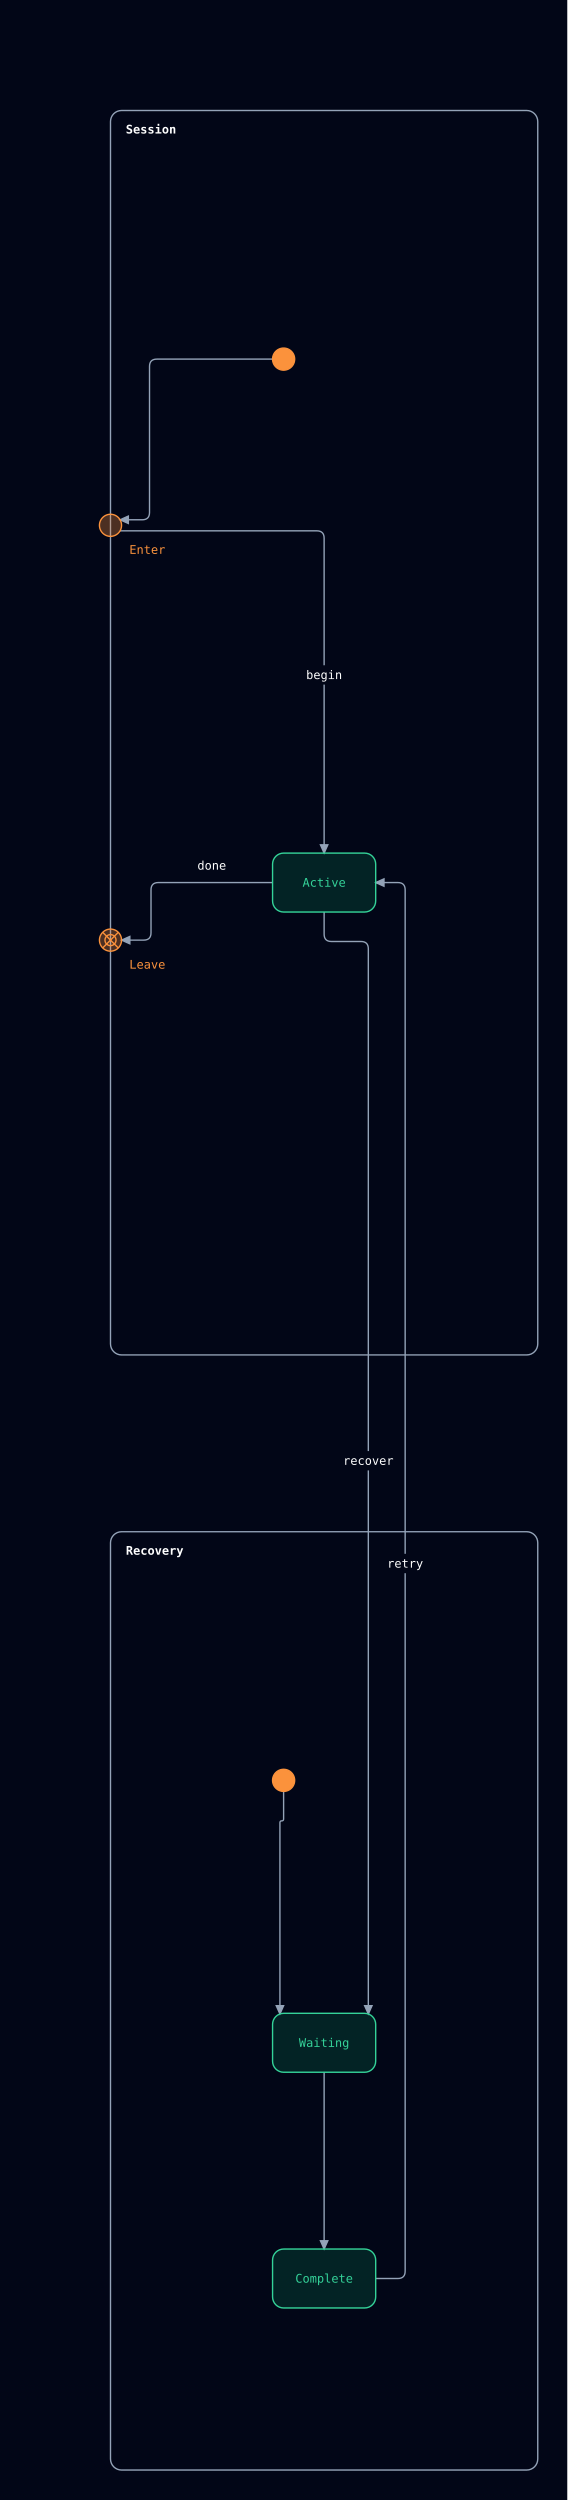
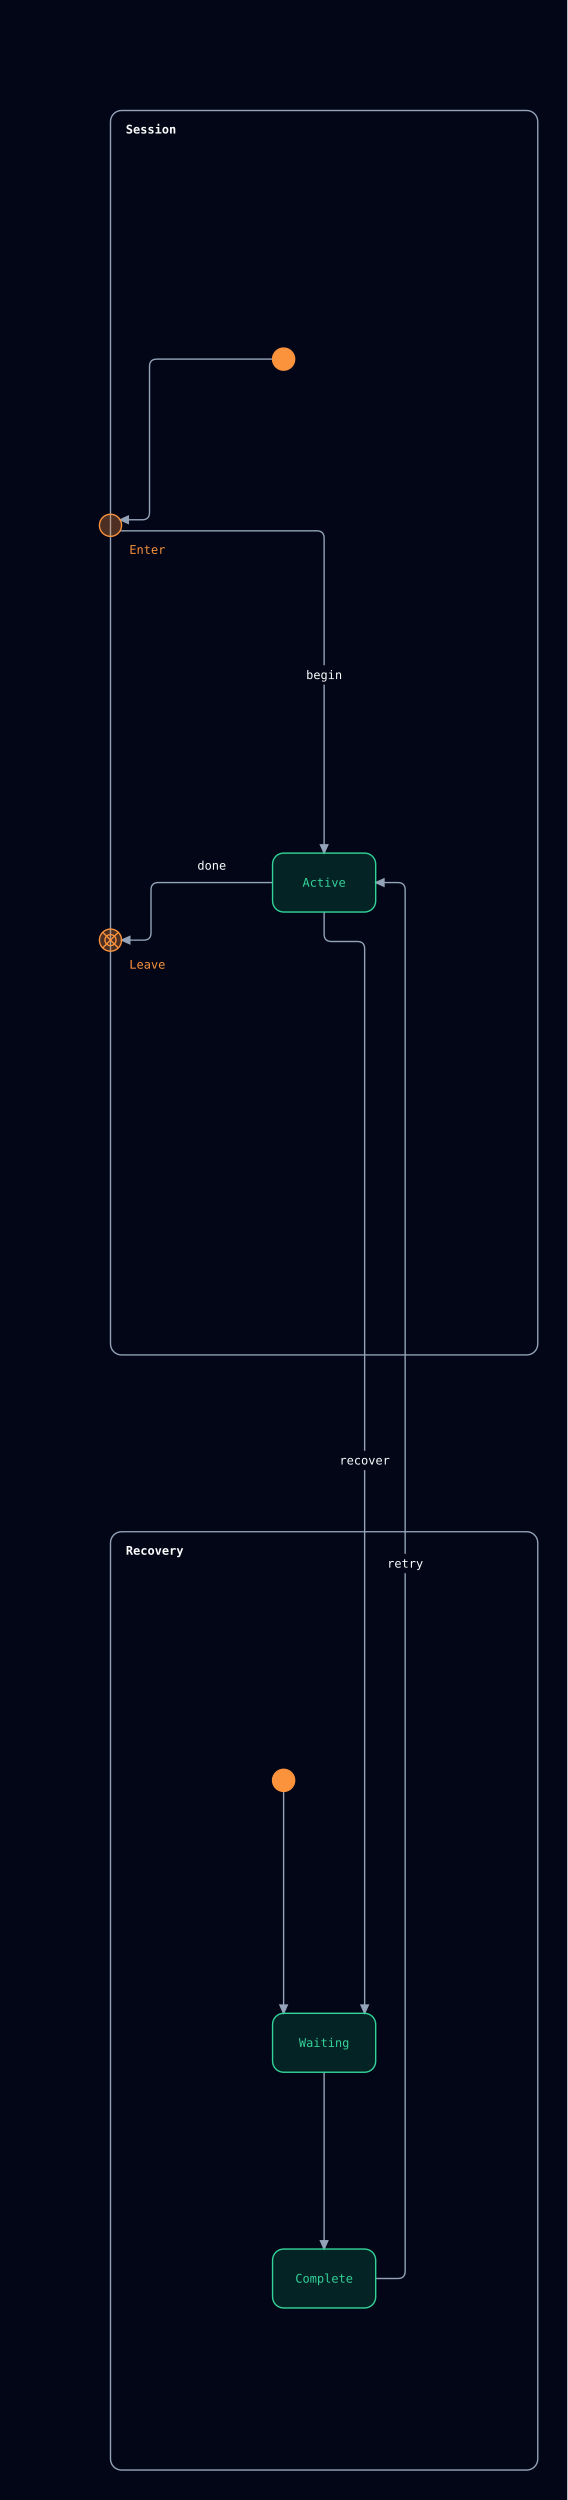
<svg xmlns="http://www.w3.org/2000/svg" viewBox="0 0 616 2715" width="616" height="2715" role="img" data-diagram="state" data-connector-options="{&#10;  style: Some(Rounded),&#10;  crossing: Bridge,&#10;  minimum_approach: 24,&#10;  corner_radius: 8,&#10;  bridge_radius: 5,&#10;  style_supplied_bpmn: false,&#10;  limits: {&#10;    candidates: 2000000,&#10;    subdivisions: 200000,&#10;    segments: 100000,&#10;    crossings: 10000,&#10;    output_units: 16777216,&#10;  },&#10;}" id="sl-u-73-74-61-74-65-2d-70-6c-61-6e-74-75-6d-6c-2d-63-6f-6d-70-6f-73-69-74-65-2d-64-61-72-6b-diagram">
  <defs>
    <marker id="sl-u-73-74-61-74-65-2d-70-6c-61-6e-74-75-6d-6c-2d-63-6f-6d-70-6f-73-69-74-65-2d-64-61-72-6b-sl-arrow" viewBox="-10 -6 16 12" refX="0" refY="0" markerWidth="16" markerHeight="12" markerUnits="userSpaceOnUse" orient="auto-start-reverse">
      <path d="M-9 -4 L0 0 L-9 4 Z" fill="#94a3b8" stroke="#94a3b8" stroke-width="1.5" />
    </marker>
    <marker id="sl-u-73-74-61-74-65-2d-70-6c-61-6e-74-75-6d-6c-2d-63-6f-6d-70-6f-73-69-74-65-2d-64-61-72-6b-sl-circle" viewBox="-10 -6 16 12" refX="0" refY="0" markerWidth="16" markerHeight="12" markerUnits="userSpaceOnUse" orient="auto-start-reverse">
      <path d="M-4 0 A4 4 0 1 0 4 0 A4 4 0 1 0 -4 0 Z" fill="#94a3b8" stroke="#94a3b8" stroke-width="1.5" />
    </marker>
    <marker id="sl-u-73-74-61-74-65-2d-70-6c-61-6e-74-75-6d-6c-2d-63-6f-6d-70-6f-73-69-74-65-2d-64-61-72-6b-sl-cross" viewBox="-10 -6 16 12" refX="0" refY="0" markerWidth="16" markerHeight="12" markerUnits="userSpaceOnUse" orient="auto-start-reverse">
      <path d="M-4 -4 L4 4 M-4 4 L4 -4" fill="none" stroke="#94a3b8" stroke-width="1.5" />
    </marker>
  </defs>
  <rect class="bg" x="0" y="0" width="616" height="2715" fill="#020617" />
  <g class="state-backgrounds">
    <g class="state-group" data-state-id="root">
      <rect class="state-bounds" x="0" y="0" width="616" height="2715" fill="none" stroke="none" />
    </g>
    <g class="state-group" data-state-id="Session" data-shape="rect" data-expanded="true" data-parent="root" data-role="Composite">
      <rect class="state-bounds" x="120" y="120" width="464" height="1351.463" fill="none" stroke="none" pointer-events="none" aria-hidden="true" />
      <path class="state-outline" d="M572 120 L574.341 120.231 L576.592 120.913 L578.667 122.022 L580.485 123.515 L581.978 125.333 L583.087 127.408 L583.769 129.659 L584 132 L584 1459.463 L583.769 1461.804 L583.087 1464.055 L581.978 1466.129 L580.485 1467.948 L578.667 1469.44 L576.592 1470.549 L574.341 1471.232 L572 1471.463 L132 1471.463 L129.659 1471.232 L127.408 1470.549 L125.333 1469.44 L123.515 1467.948 L122.022 1466.129 L120.913 1464.055 L120.231 1461.804 L120 1459.463 L120 132 L120.231 129.659 L120.913 127.408 L122.022 125.333 L123.515 123.515 L125.333 122.022 L127.408 120.913 L129.659 120.231 L132 120 Z" fill="#020617" stroke="#94a3b8" stroke-width="1.5" />
      <text class="state-label" data-label-owner="Session" x="164" y="145" text-anchor="middle" font-family="'JetBrains Mono', ui-monospace, SFMono-Regular, Menlo, Consolas, 'DejaVu Sans Mono', 'Liberation Mono', monospace" font-size="13" font-weight="700" fill="#ffffff">
        <tspan x="164" y="145">Session</tspan>
      </text>
    </g>
    <g class="state-group" data-state-id="Recovery" data-shape="rect" data-expanded="true" data-parent="root" data-role="Composite">
      <rect class="state-bounds" x="120" y="1663.463" width="464" height="1019" fill="none" stroke="none" pointer-events="none" aria-hidden="true" />
      <path class="state-outline" d="M572 1663.463 L574.341 1663.693 L576.592 1664.376 L578.667 1665.485 L580.485 1666.977 L581.978 1668.796 L583.087 1670.87 L583.769 1673.122 L584 1675.463 L584 2670.463 L583.769 2672.804 L583.087 2675.055 L581.978 2677.129 L580.485 2678.948 L578.667 2680.44 L576.592 2681.549 L574.341 2682.232 L572 2682.463 L132 2682.463 L129.659 2682.232 L127.408 2681.549 L125.333 2680.44 L123.515 2678.948 L122.022 2677.129 L120.913 2675.055 L120.231 2672.804 L120 2670.463 L120 1675.463 L120.231 1673.122 L120.913 1670.87 L122.022 1668.796 L123.515 1666.977 L125.333 1665.485 L127.408 1664.376 L129.659 1663.693 L132 1663.463 Z" fill="#020617" stroke="#94a3b8" stroke-width="1.5" />
      <text class="state-label" data-label-owner="Recovery" x="168" y="1688.463" text-anchor="middle" font-family="'JetBrains Mono', ui-monospace, SFMono-Regular, Menlo, Consolas, 'DejaVu Sans Mono', 'Liberation Mono', monospace" font-size="13" font-weight="700" fill="#ffffff">
        <tspan x="168" y="1688.463">Recovery</tspan>
      </text>
    </g>
    <g class="state-group" data-state-id="Session::region0" data-shape="rect" data-expanded="true" data-parent="Session">
      <rect class="state-bounds" x="208" y="249" width="288" height="1134.463" fill="none" stroke="none" pointer-events="none" aria-hidden="true" />
      <path class="state-outline" d="" fill="none" stroke="#94a3b8" stroke-width="1.5" stroke-dasharray="6 4" />
    </g>
    <g class="state-group" data-state-id="Recovery::region0" data-shape="rect" data-expanded="true" data-parent="Recovery">
      <rect class="state-bounds" x="208" y="1792.463" width="288" height="802" fill="none" stroke="none" pointer-events="none" aria-hidden="true" />
      <path class="state-outline" d="" fill="none" stroke="#94a3b8" stroke-width="1.5" stroke-dasharray="6 4" />
    </g>
  </g>
  <g class="state-connections">
    <g class="state-connection" data-state-id="transition/4" data-source="Session.*start*Session" data-target="Session.Enter" data-display-source="Session.*start*Session" data-display-target="Session.Enter">
      <path class="state-connector" d="M296 390 L170.377 390 Q162.377 390 162.377 398 L162.377 556.488 Q162.377 564.488 154.377 564.488 L130.377 564.488" fill="none" stroke="#94a3b8" stroke-width="1.5" marker-end="url(#sl-u-73-74-61-74-65-2d-70-6c-61-6e-74-75-6d-6c-2d-63-6f-6d-70-6f-73-69-74-65-2d-64-61-72-6b-sl-arrow)" data-connector-id="transition/4" data-connector-source="Session.*start*Session" data-connector-target="Session.Enter" data-connector-route="M296 390 L162.377 390 L162.377 564.488 L130.377 564.488" data-connector-key="0" />
    </g>
    <g class="state-connection" data-state-id="transition/5" data-source="Session.Enter" data-target="Session.Active" data-display-source="Session.Enter" data-display-target="Session.Active">
      <path class="state-connector" d="M130.377 576.488 L344 576.488 Q352 576.488 352 584.488 L352 926.463" fill="none" stroke="#94a3b8" stroke-width="1.5" marker-end="url(#sl-u-73-74-61-74-65-2d-70-6c-61-6e-74-75-6d-6c-2d-63-6f-6d-70-6f-73-69-74-65-2d-64-61-72-6b-sl-arrow)" data-connector-id="transition/5" data-connector-source="Session.Enter" data-connector-target="Session.Active" data-connector-route="M130.377 576.488 L352 576.488 L352 926.463" data-connector-key="1" />
      <rect x="328" y="722.475" width="48" height="21" rx="3" fill="#020617" />
      <text class="state-label" data-label-owner="transition/5" x="352" y="737.475" text-anchor="middle" font-family="'JetBrains Mono', ui-monospace, SFMono-Regular, Menlo, Consolas, 'DejaVu Sans Mono', 'Liberation Mono', monospace" font-size="13" font-weight="400" fill="#ffffff">
        <tspan x="352" y="737.475">begin</tspan>
      </text>
    </g>
    <g class="state-connection" data-state-id="transition/6" data-source="Session.Active" data-target="Session.Leave" data-display-source="Session.Active" data-display-target="Session.Leave">
      <path class="state-connector" d="M296 958.463 L172 958.463 Q164 958.463 164 966.463 L164 1012.975 Q164 1020.975 156 1020.975 L132 1020.975" fill="none" stroke="#94a3b8" stroke-width="1.5" marker-end="url(#sl-u-73-74-61-74-65-2d-70-6c-61-6e-74-75-6d-6c-2d-63-6f-6d-70-6f-73-69-74-65-2d-64-61-72-6b-sl-arrow)" data-connector-id="transition/6" data-connector-source="Session.Active" data-connector-target="Session.Leave" data-connector-route="M296 958.463 L164 958.463 L164 1020.975 L132 1020.975" data-connector-key="2" />
      <rect x="210" y="929.463" width="40" height="21" rx="3" fill="#020617" />
      <text class="state-label" data-label-owner="transition/6" x="230" y="944.463" text-anchor="middle" font-family="'JetBrains Mono', ui-monospace, SFMono-Regular, Menlo, Consolas, 'DejaVu Sans Mono', 'Liberation Mono', monospace" font-size="13" font-weight="400" fill="#ffffff">
        <tspan x="230" y="944.463">done</tspan>
      </text>
    </g>
    <g class="state-connection" data-state-id="transition/11" data-source="Recovery.*start*Recovery" data-target="Recovery.Waiting" data-display-source="Recovery.*start*Recovery" data-display-target="Recovery.Waiting">
-       <path class="state-connector" d="M308 1945.463 L308 1975.463 Q308 1977.463 306 1977.463 L306 1977.463 Q304 1977.463 304 1979.463 L304 2187.196" fill="none" stroke="#94a3b8" stroke-width="1.5" marker-end="url(#sl-u-73-74-61-74-65-2d-70-6c-61-6e-74-75-6d-6c-2d-63-6f-6d-70-6f-73-69-74-65-2d-64-61-72-6b-sl-arrow)" data-connector-id="transition/11" data-connector-source="Recovery.*start*Recovery" data-connector-target="Recovery.Waiting" data-connector-route="M308 1945.463 L308 1977.463 L304 1977.463 L304 2187.196" data-connector-key="3" />
+       <path class="state-connector" d="M308 1945.463 L308 2186.463" fill="none" stroke="#94a3b8" stroke-width="1.5" marker-end="url(#sl-u-73-74-61-74-65-2d-70-6c-61-6e-74-75-6d-6c-2d-63-6f-6d-70-6f-73-69-74-65-2d-64-61-72-6b-sl-arrow)" data-connector-id="transition/11" data-connector-source="Recovery.*start*Recovery" data-connector-target="Recovery.Waiting" data-connector-route="M308 1945.463 L308 2186.463" data-connector-key="3" />
    </g>
    <g class="state-connection" data-state-id="transition/12" data-source="Recovery.Waiting" data-target="Recovery.Complete" data-display-source="Recovery.Waiting" data-display-target="Recovery.Complete">
      <path class="state-connector" d="M352 2250.463 L352 2442.463" fill="none" stroke="#94a3b8" stroke-width="1.5" marker-end="url(#sl-u-73-74-61-74-65-2d-70-6c-61-6e-74-75-6d-6c-2d-63-6f-6d-70-6f-73-69-74-65-2d-64-61-72-6b-sl-arrow)" data-connector-id="transition/12" data-connector-source="Recovery.Waiting" data-connector-target="Recovery.Complete" data-connector-route="M352 2250.463 L352 2442.463" data-connector-key="4" />
    </g>
    <g class="state-connection" data-state-id="transition/14" data-source="Session.Active" data-target="Recovery.Waiting" data-display-source="Session.Active" data-display-target="Recovery.Waiting">
-       <path class="state-connector" d="M352 990.463 L352 1014.463 Q352 1022.463 360 1022.463 L392 1022.463 Q400 1022.463 400 1030.463 L400 2187.196" fill="none" stroke="#94a3b8" stroke-width="1.5" marker-end="url(#sl-u-73-74-61-74-65-2d-70-6c-61-6e-74-75-6d-6c-2d-63-6f-6d-70-6f-73-69-74-65-2d-64-61-72-6b-sl-arrow)" data-connector-id="transition/14" data-connector-source="Session.Active" data-connector-target="Recovery.Waiting" data-connector-route="M352 990.463 L352 1022.463 L400 1022.463 L400 2187.196" data-connector-key="5" />
-       <rect x="368" y="1575.83" width="64" height="21" rx="3" fill="#020617" />
-       <text class="state-label" data-label-owner="transition/14" x="400" y="1590.83" text-anchor="middle" font-family="'JetBrains Mono', ui-monospace, SFMono-Regular, Menlo, Consolas, 'DejaVu Sans Mono', 'Liberation Mono', monospace" font-size="13" font-weight="400" fill="#ffffff">
-         <tspan x="400" y="1590.83">recover</tspan>
+       <path class="state-connector" d="M352 990.463 L352 1014.463 Q352 1022.463 360 1022.463 L388 1022.463 Q396 1022.463 396 1030.463 L396 2186.463" fill="none" stroke="#94a3b8" stroke-width="1.5" marker-end="url(#sl-u-73-74-61-74-65-2d-70-6c-61-6e-74-75-6d-6c-2d-63-6f-6d-70-6f-73-69-74-65-2d-64-61-72-6b-sl-arrow)" data-connector-id="transition/14" data-connector-source="Session.Active" data-connector-target="Recovery.Waiting" data-connector-route="M352 990.463 L352 1022.463 L396 1022.463 L396 2186.463" data-connector-key="5" />
+       <rect x="364" y="1575.463" width="64" height="21" rx="3" fill="#020617" />
+       <text class="state-label" data-label-owner="transition/14" x="396" y="1590.463" text-anchor="middle" font-family="'JetBrains Mono', ui-monospace, SFMono-Regular, Menlo, Consolas, 'DejaVu Sans Mono', 'Liberation Mono', monospace" font-size="13" font-weight="400" fill="#ffffff">
+         <tspan x="396" y="1590.463">recover</tspan>
      </text>
    </g>
    <g class="state-connection" data-state-id="transition/15" data-source="Recovery.Complete" data-target="Session.Active" data-display-source="Recovery.Complete" data-display-target="Session.Active">
      <path class="state-connector" d="M408 2474.463 L432 2474.463 Q440 2474.463 440 2466.463 L440 966.463 Q440 958.463 432 958.463 L408 958.463" fill="none" stroke="#94a3b8" stroke-width="1.5" marker-end="url(#sl-u-73-74-61-74-65-2d-70-6c-61-6e-74-75-6d-6c-2d-63-6f-6d-70-6f-73-69-74-65-2d-64-61-72-6b-sl-arrow)" data-connector-id="transition/15" data-connector-source="Recovery.Complete" data-connector-target="Session.Active" data-connector-route="M408 2474.463 L440 2474.463 L440 958.463 L408 958.463" data-connector-key="6" />
      <rect x="416" y="1687.463" width="48" height="21" rx="3" fill="#020617" />
      <text class="state-label" data-label-owner="transition/15" x="440" y="1702.463" text-anchor="middle" font-family="'JetBrains Mono', ui-monospace, SFMono-Regular, Menlo, Consolas, 'DejaVu Sans Mono', 'Liberation Mono', monospace" font-size="13" font-weight="400" fill="#ffffff">
        <tspan x="440" y="1702.463">retry</tspan>
      </text>
    </g>
  </g>
  <g class="state-nodes">
    <g class="state-node" data-state-id="Session.Enter" data-shape="circle" data-expanded="true" data-parent="Session::region0" data-role="EntryPoint">
      <rect class="state-bounds" x="108" y="558.488" width="72" height="47" fill="none" stroke="none" pointer-events="none" aria-hidden="true" />
      <path class="state-outline" d="M132 570.488 L131.942 571.664 L131.769 572.829 L131.483 573.971 L131.087 575.08 L130.583 576.144 L129.978 577.154 L129.276 578.1 L128.485 578.973 L127.613 579.764 L126.667 580.465 L125.657 581.071 L124.592 581.574 L123.483 581.971 L122.341 582.257 L121.176 582.43 L120 582.488 L118.824 582.43 L117.659 582.257 L116.517 581.971 L115.408 581.574 L114.343 581.071 L113.333 580.465 L112.387 579.764 L111.515 578.973 L110.724 578.1 L110.022 577.154 L109.417 576.144 L108.913 575.08 L108.517 573.971 L108.231 572.829 L108.058 571.664 L108 570.488 L108.058 569.311 L108.231 568.146 L108.517 567.004 L108.913 565.895 L109.417 564.831 L110.022 563.821 L110.724 562.875 L111.515 562.002 L112.387 561.211 L113.333 560.51 L114.343 559.904 L115.408 559.401 L116.517 559.004 L117.659 558.718 L118.824 558.545 L120 558.488 L121.176 558.545 L122.341 558.718 L123.483 559.004 L124.592 559.401 L125.657 559.904 L126.667 560.51 L127.613 561.211 L128.485 562.002 L129.276 562.875 L129.978 563.821 L130.583 564.831 L131.087 565.895 L131.483 567.004 L131.769 568.146 L131.942 569.311 L132 570.488 Z" fill="rgba(251, 146, 60, 0.3)" stroke="#fb923c" stroke-width="1.5" />
      <text class="state-label" data-label-owner="Session.Enter" x="160" y="601.488" text-anchor="middle" font-family="'JetBrains Mono', ui-monospace, SFMono-Regular, Menlo, Consolas, 'DejaVu Sans Mono', 'Liberation Mono', monospace" font-size="13" font-weight="400" fill="#fb923c">
        <tspan x="160" y="601.488">Enter</tspan>
      </text>
    </g>
    <g class="state-node" data-state-id="Session.Active" data-shape="rounded" data-expanded="true" data-parent="Session::region0" data-role="Simple">
      <rect class="state-bounds" x="296" y="926.463" width="112" height="64" fill="none" stroke="none" pointer-events="none" aria-hidden="true" />
      <path class="state-outline" d="M396 926.463 L398.341 926.693 L400.592 927.376 L402.667 928.485 L404.485 929.977 L405.978 931.796 L407.087 933.87 L407.769 936.122 L408 938.463 L408 978.463 L407.769 980.804 L407.087 983.055 L405.978 985.129 L404.485 986.948 L402.667 988.44 L400.592 989.549 L398.341 990.232 L396 990.463 L308 990.463 L305.659 990.232 L303.408 989.549 L301.333 988.44 L299.515 986.948 L298.022 985.129 L296.913 983.055 L296.231 980.804 L296 978.463 L296 938.463 L296.231 936.122 L296.913 933.87 L298.022 931.796 L299.515 929.977 L301.333 928.485 L303.408 927.376 L305.659 926.693 L308 926.463 Z" fill="rgba(6, 78, 59, 0.4)" stroke="#34d399" stroke-width="1.5" />
      <text class="state-label" data-label-owner="Session.Active" x="352" y="962.963" text-anchor="middle" font-family="'JetBrains Mono', ui-monospace, SFMono-Regular, Menlo, Consolas, 'DejaVu Sans Mono', 'Liberation Mono', monospace" font-size="13" font-weight="400" fill="#34d399">
        <tspan x="352" y="962.963">Active</tspan>
      </text>
    </g>
    <g class="state-node" data-state-id="Session.Leave" data-shape="cross-circ" data-expanded="true" data-parent="Session::region0" data-role="ExitPoint">
      <rect class="state-bounds" x="108" y="1008.975" width="72" height="47" fill="none" stroke="none" pointer-events="none" aria-hidden="true" />
      <path class="state-outline" d="M132 1020.975 L131.942 1022.151 L131.769 1023.316 L131.483 1024.459 L131.087 1025.567 L130.583 1026.632 L129.978 1027.642 L129.276 1028.588 L128.485 1029.46 L127.613 1030.251 L126.667 1030.953 L125.657 1031.558 L124.592 1032.062 L123.483 1032.458 L122.341 1032.745 L121.176 1032.917 L120 1032.975 L118.824 1032.917 L117.659 1032.745 L116.517 1032.458 L115.408 1032.062 L114.343 1031.558 L113.333 1030.953 L112.387 1030.251 L111.515 1029.46 L110.724 1028.588 L110.022 1027.642 L109.417 1026.632 L108.913 1025.567 L108.517 1024.459 L108.231 1023.316 L108.058 1022.151 L108 1020.975 L108.058 1019.799 L108.231 1018.634 L108.517 1017.492 L108.913 1016.383 L109.417 1015.318 L110.022 1014.308 L110.724 1013.362 L111.515 1012.49 L112.387 1011.699 L113.333 1010.997 L114.343 1010.392 L115.408 1009.889 L116.517 1009.492 L117.659 1009.206 L118.824 1009.033 L120 1008.975 L121.176 1009.033 L122.341 1009.206 L123.483 1009.492 L124.592 1009.889 L125.657 1010.392 L126.667 1010.997 L127.613 1011.699 L128.485 1012.49 L129.276 1013.362 L129.978 1014.308 L130.583 1015.318 L131.087 1016.383 L131.483 1017.492 L131.769 1018.634 L131.942 1019.799 L132 1020.975 Z" fill="rgba(251, 146, 60, 0.3)" stroke="#fb923c" stroke-width="1.5" />
      <ellipse cx="120" cy="1020.975" rx="6" ry="6" fill="none" stroke="#fb923c" stroke-width="1.5" />
      <path d="M111.6 1012.575 L128.4 1029.375 M128.4 1012.575 L111.6 1029.375" fill="none" stroke="#fb923c" stroke-width="1.5" />
      <text class="state-label" data-label-owner="Session.Leave" x="160" y="1051.975" text-anchor="middle" font-family="'JetBrains Mono', ui-monospace, SFMono-Regular, Menlo, Consolas, 'DejaVu Sans Mono', 'Liberation Mono', monospace" font-size="13" font-weight="400" fill="#fb923c">
        <tspan x="160" y="1051.975">Leave</tspan>
      </text>
    </g>
    <g class="state-node" data-state-id="Session.*start*Session" data-shape="f-circ" data-expanded="true" data-parent="Session::region0" data-role="Initial">
      <rect class="state-bounds" x="296" y="378" width="24" height="73" fill="none" stroke="none" pointer-events="none" aria-hidden="true" />
      <path class="state-outline" d="M320 390 L319.942 391.176 L319.769 392.341 L319.483 393.483 L319.087 394.592 L318.583 395.657 L317.978 396.667 L317.276 397.613 L316.485 398.485 L315.613 399.276 L314.667 399.978 L313.657 400.583 L312.592 401.087 L311.483 401.483 L310.341 401.769 L309.176 401.942 L308 402 L306.824 401.942 L305.659 401.769 L304.517 401.483 L303.408 401.087 L302.343 400.583 L301.333 399.978 L300.387 399.276 L299.515 398.485 L298.724 397.613 L298.022 396.667 L297.417 395.657 L296.913 394.592 L296.517 393.483 L296.231 392.341 L296.058 391.176 L296 390 L296.058 388.824 L296.231 387.659 L296.517 386.517 L296.913 385.408 L297.417 384.343 L298.022 383.333 L298.724 382.387 L299.515 381.515 L300.387 380.724 L301.333 380.022 L302.343 379.417 L303.408 378.913 L304.517 378.517 L305.659 378.231 L306.824 378.058 L308 378 L309.176 378.058 L310.341 378.231 L311.483 378.517 L312.592 378.913 L313.657 379.417 L314.667 380.022 L315.613 380.724 L316.485 381.515 L317.276 382.387 L317.978 383.333 L318.583 384.343 L319.087 385.408 L319.483 386.517 L319.769 387.659 L319.942 388.824 L320 390 Z" fill="#fb923c" stroke="#fb923c" stroke-width="1.5" />
    </g>
    <g class="state-node" data-state-id="Recovery.Waiting" data-shape="rounded" data-expanded="true" data-parent="Recovery::region0" data-role="Simple">
      <rect class="state-bounds" x="296" y="2186.463" width="112" height="64" fill="none" stroke="none" pointer-events="none" aria-hidden="true" />
      <path class="state-outline" d="M396 2186.463 L398.341 2186.693 L400.592 2187.376 L402.667 2188.485 L404.485 2189.977 L405.978 2191.796 L407.087 2193.87 L407.769 2196.122 L408 2198.463 L408 2238.463 L407.769 2240.804 L407.087 2243.055 L405.978 2245.129 L404.485 2246.948 L402.667 2248.44 L400.592 2249.549 L398.341 2250.232 L396 2250.463 L308 2250.463 L305.659 2250.232 L303.408 2249.549 L301.333 2248.44 L299.515 2246.948 L298.022 2245.129 L296.913 2243.055 L296.231 2240.804 L296 2238.463 L296 2198.463 L296.231 2196.122 L296.913 2193.87 L298.022 2191.796 L299.515 2189.977 L301.333 2188.485 L303.408 2187.376 L305.659 2186.693 L308 2186.463 Z" fill="rgba(6, 78, 59, 0.4)" stroke="#34d399" stroke-width="1.5" />
      <text class="state-label" data-label-owner="Recovery.Waiting" x="352" y="2222.963" text-anchor="middle" font-family="'JetBrains Mono', ui-monospace, SFMono-Regular, Menlo, Consolas, 'DejaVu Sans Mono', 'Liberation Mono', monospace" font-size="13" font-weight="400" fill="#34d399">
        <tspan x="352" y="2222.963">Waiting</tspan>
      </text>
    </g>
    <g class="state-node" data-state-id="Recovery.Complete" data-shape="rounded" data-expanded="true" data-parent="Recovery::region0" data-role="Simple">
      <rect class="state-bounds" x="296" y="2442.463" width="112" height="64" fill="none" stroke="none" pointer-events="none" aria-hidden="true" />
      <path class="state-outline" d="M396 2442.463 L398.341 2442.693 L400.592 2443.376 L402.667 2444.485 L404.485 2445.977 L405.978 2447.796 L407.087 2449.87 L407.769 2452.122 L408 2454.463 L408 2494.463 L407.769 2496.804 L407.087 2499.055 L405.978 2501.129 L404.485 2502.948 L402.667 2504.44 L400.592 2505.549 L398.341 2506.232 L396 2506.463 L308 2506.463 L305.659 2506.232 L303.408 2505.549 L301.333 2504.44 L299.515 2502.948 L298.022 2501.129 L296.913 2499.055 L296.231 2496.804 L296 2494.463 L296 2454.463 L296.231 2452.122 L296.913 2449.87 L298.022 2447.796 L299.515 2445.977 L301.333 2444.485 L303.408 2443.376 L305.659 2442.693 L308 2442.463 Z" fill="rgba(6, 78, 59, 0.4)" stroke="#34d399" stroke-width="1.5" />
      <text class="state-label" data-label-owner="Recovery.Complete" x="352" y="2478.963" text-anchor="middle" font-family="'JetBrains Mono', ui-monospace, SFMono-Regular, Menlo, Consolas, 'DejaVu Sans Mono', 'Liberation Mono', monospace" font-size="13" font-weight="400" fill="#34d399">
        <tspan x="352" y="2478.963">Complete</tspan>
      </text>
    </g>
    <g class="state-node" data-state-id="Recovery.*start*Recovery" data-shape="f-circ" data-expanded="true" data-parent="Recovery::region0" data-role="Initial">
      <rect class="state-bounds" x="296" y="1921.463" width="24" height="73" fill="none" stroke="none" pointer-events="none" aria-hidden="true" />
      <path class="state-outline" d="M320 1933.463 L319.942 1934.639 L319.769 1935.804 L319.483 1936.946 L319.087 1938.055 L318.583 1939.119 L317.978 1940.129 L317.276 1941.075 L316.485 1941.948 L315.613 1942.739 L314.667 1943.44 L313.657 1944.046 L312.592 1944.549 L311.483 1944.946 L310.341 1945.232 L309.176 1945.405 L308 1945.463 L306.824 1945.405 L305.659 1945.232 L304.517 1944.946 L303.408 1944.549 L302.343 1944.046 L301.333 1943.44 L300.387 1942.739 L299.515 1941.948 L298.724 1941.075 L298.022 1940.129 L297.417 1939.119 L296.913 1938.055 L296.517 1936.946 L296.231 1935.804 L296.058 1934.639 L296 1933.463 L296.058 1932.286 L296.231 1931.122 L296.517 1929.979 L296.913 1928.87 L297.417 1927.806 L298.022 1926.796 L298.724 1925.85 L299.515 1924.977 L300.387 1924.187 L301.333 1923.485 L302.343 1922.88 L303.408 1922.376 L304.517 1921.979 L305.659 1921.693 L306.824 1921.52 L308 1921.463 L309.176 1921.52 L310.341 1921.693 L311.483 1921.979 L312.592 1922.376 L313.657 1922.88 L314.667 1923.485 L315.613 1924.187 L316.485 1924.977 L317.276 1925.85 L317.978 1926.796 L318.583 1927.806 L319.087 1928.87 L319.483 1929.979 L319.769 1931.122 L319.942 1932.286 L320 1933.463 Z" fill="#fb923c" stroke="#fb923c" stroke-width="1.5" />
    </g>
  </g>
</svg>
